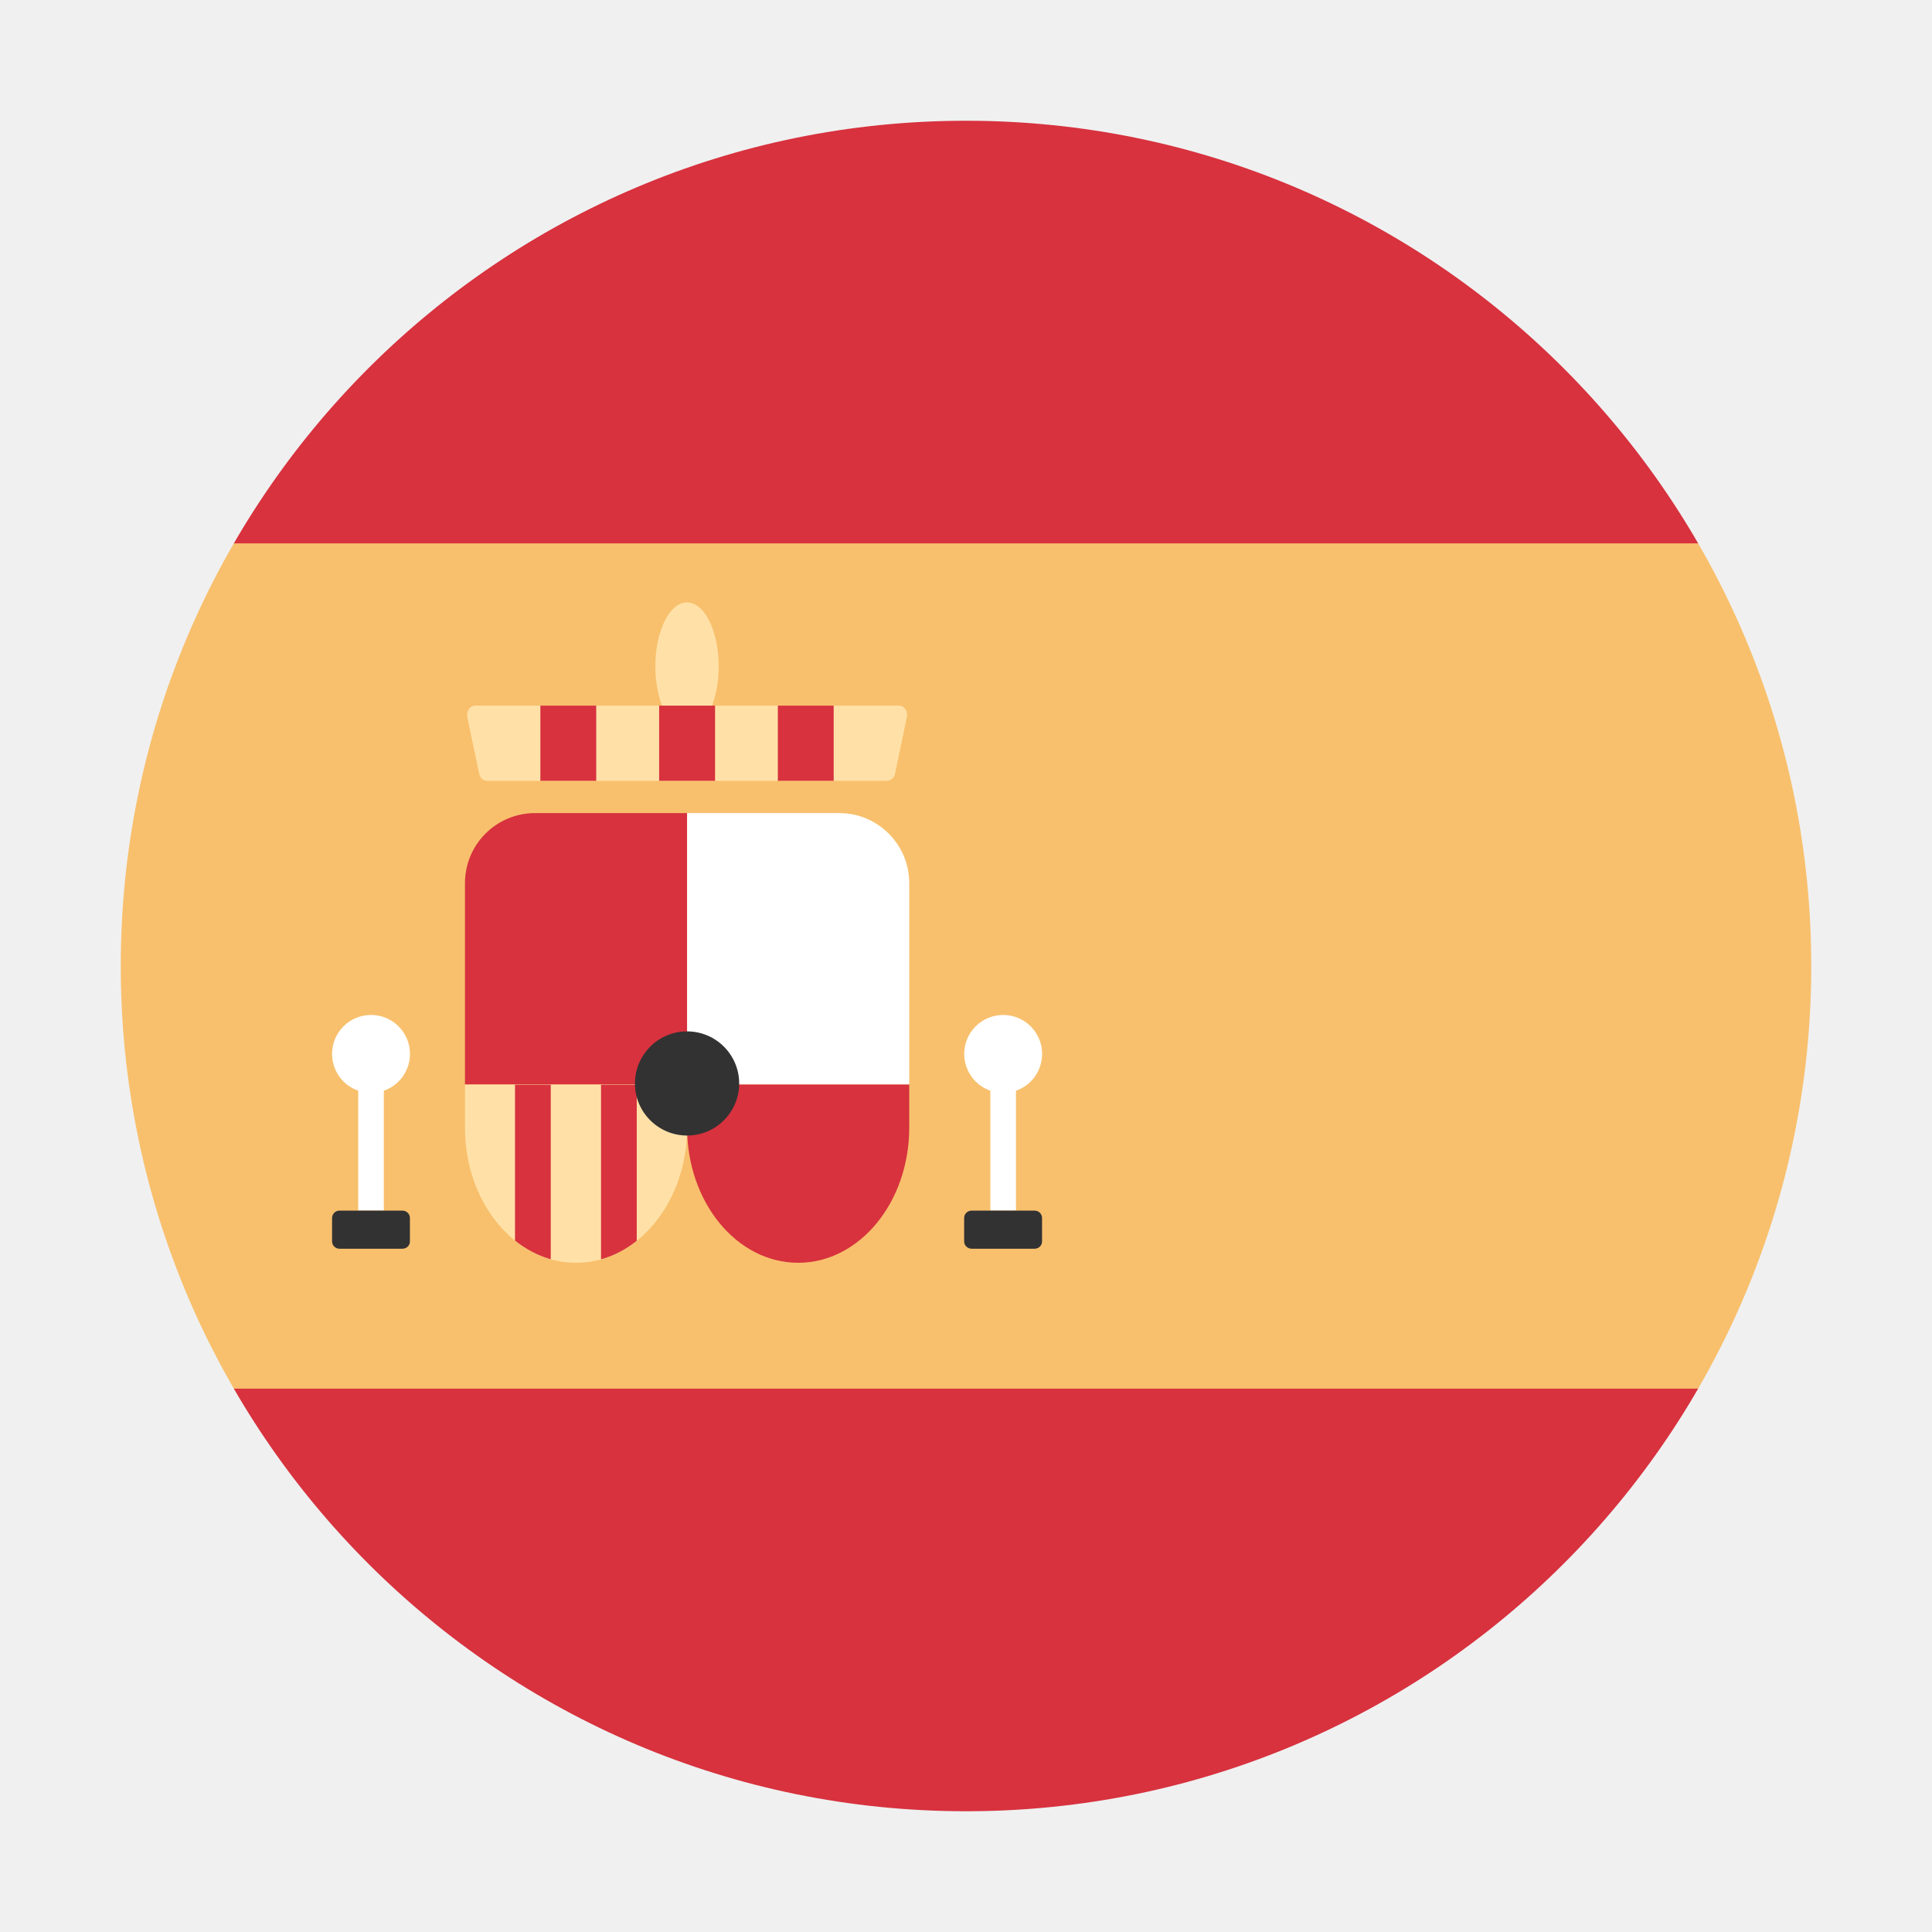
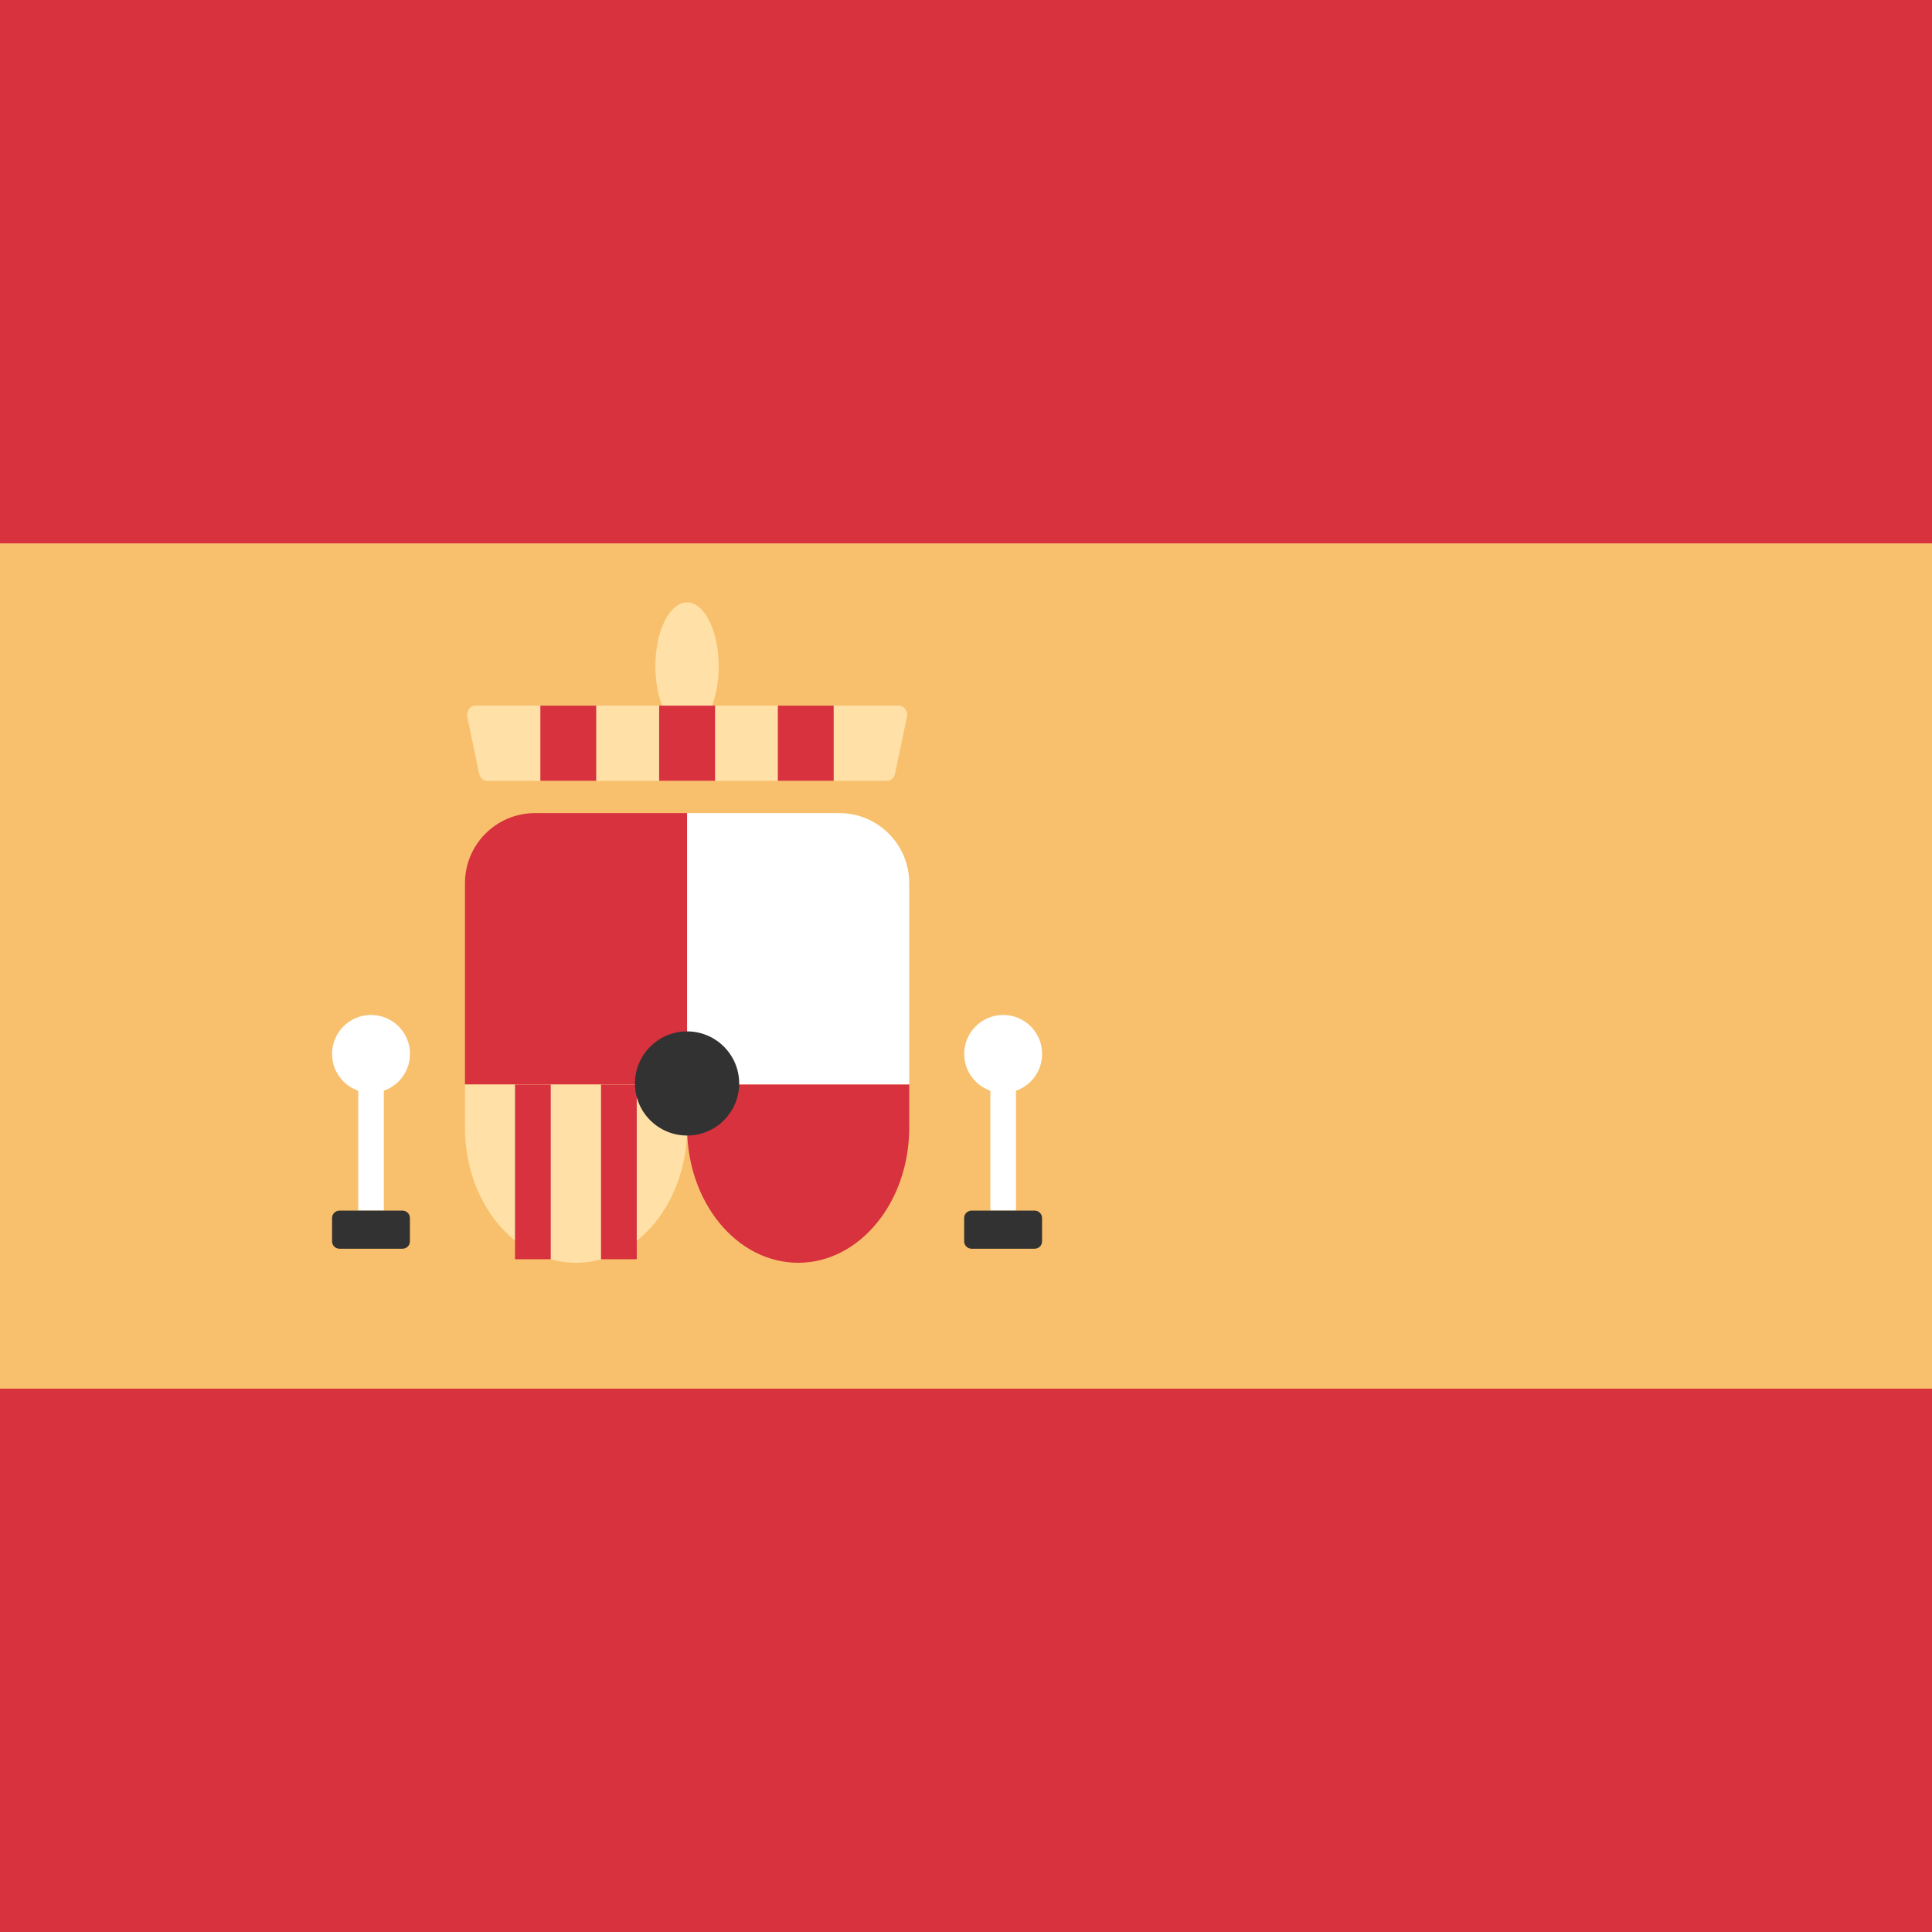
<svg xmlns="http://www.w3.org/2000/svg" width="160" height="160" viewBox="0 0 160 160" fill="none">
-   <mask id="mask0" mask-type="alpha" maskUnits="userSpaceOnUse" x="10" y="10" width="140" height="140">
-     <circle cx="80" cy="80" r="70" fill="white" />
-   </mask>
-   <g mask="url(#mask0)">
-     <path d="M80 150C41.338 150 10 118.662 10 80C10 41.338 41.338 10 80 10C118.663 10 150 41.338 150 80C150 118.657 118.663 150 80 150Z" fill="white" />
-     <path d="M1.405 77.809C1.405 120.093 35.679 154.367 77.963 154.367C120.248 154.367 154.522 120.093 154.522 77.809H1.405Z" fill="#D7323E" />
-     <path d="M154.522 77.809C154.522 35.524 120.242 1.25 77.963 1.25C35.684 1.25 1.405 35.53 1.405 77.809H154.522Z" fill="#D7323E" />
-     <path d="M167.5 45H-7.5V115H167.5V45Z" fill="#F8C06D" />
-     <path d="M56.903 89.818H38.507V73.14C38.507 69.933 41.102 67.337 44.309 67.337H56.903V89.818Z" fill="#D7323E" />
-     <path d="M56.903 89.818H75.299V73.14C75.299 69.933 72.704 67.337 69.497 67.337H56.903V89.818Z" fill="white" />
-     <path d="M56.903 89.818V93.383C56.903 99.569 61.021 104.578 66.101 104.578C71.181 104.578 75.299 99.563 75.299 93.383V89.818H56.903Z" fill="#D7323E" />
-     <path d="M38.507 89.818V93.383C38.507 99.569 42.625 104.578 47.705 104.578C52.785 104.578 56.903 99.563 56.903 93.383V89.818H38.507Z" fill="#FFE1A8" />
-     <mask id="mask1" mask-type="alpha" maskUnits="userSpaceOnUse" x="38" y="89" width="19" height="16">
-       <path d="M38.507 89.818V93.383C38.507 99.569 42.624 104.578 47.705 104.578C52.785 104.578 56.903 99.563 56.903 93.383V89.818H38.507Z" fill="#E6A32D" />
-     </mask>
-     <g mask="url(#mask1)">
-       <path d="M45.611 89.818H42.651V104.285H45.611V89.818Z" fill="#D7323E" />
-       <path d="M52.733 89.818H49.774V104.285H52.733V89.818Z" fill="#D7323E" />
-     </g>
-     <path d="M86.304 87.281C86.304 89.064 84.86 90.508 83.078 90.508C81.295 90.508 79.851 89.064 79.851 87.281C79.851 85.499 81.295 84.055 83.078 84.055C84.86 84.055 86.304 85.499 86.304 87.281Z" fill="white" />
-     <path d="M33.953 87.281C33.953 89.064 32.509 90.508 30.727 90.508C28.944 90.508 27.5 89.064 27.5 87.281C27.5 85.499 28.944 84.055 30.727 84.055C32.509 84.055 33.953 85.499 33.953 87.281Z" fill="white" />
-     <path d="M31.787 87.281H29.666V100.252H31.787V87.281Z" fill="white" />
-     <path d="M84.139 87.281H82.018V100.252H84.139V87.281Z" fill="white" />
-     <path d="M33.335 103.414H28.112C27.773 103.414 27.5 103.141 27.5 102.802V100.87C27.5 100.532 27.773 100.259 28.112 100.259H33.335C33.673 100.259 33.947 100.532 33.947 100.87V102.802C33.953 103.141 33.673 103.414 33.335 103.414Z" fill="#323232" />
-     <path d="M85.687 103.414H80.464C80.125 103.414 79.846 103.141 79.846 102.802V100.87C79.846 100.532 80.119 100.259 80.464 100.259H85.687C86.025 100.259 86.299 100.532 86.299 100.87V102.802C86.305 103.141 86.025 103.414 85.687 103.414Z" fill="#323232" />
-     <path d="M61.216 89.727C61.216 87.347 59.284 85.415 56.903 85.415C54.522 85.415 52.584 87.347 52.584 89.727C52.584 92.108 54.516 94.04 56.903 94.04C59.284 94.04 61.216 92.108 61.216 89.727Z" fill="#323232" />
-     <path d="M73.457 64.664H40.34C40.028 64.664 39.755 64.423 39.683 64.078L38.701 59.375C38.603 58.9 38.922 58.438 39.358 58.438H74.446C74.882 58.438 75.201 58.894 75.103 59.375L74.121 64.078C74.043 64.423 73.769 64.664 73.457 64.664Z" fill="#FFE1A8" />
-     <path d="M54.275 55.179C54.275 52.259 55.446 49.891 56.896 49.891C58.347 49.891 59.518 52.259 59.518 55.179C59.518 58.1 58.347 60.468 56.896 60.468C55.452 60.468 54.275 58.1 54.275 55.179Z" fill="#FFE1A8" />
-     <path d="M49.376 58.438H44.751V64.664H49.376V58.438Z" fill="#D7323E" />
-     <path d="M59.219 58.438H54.587V64.664H59.219V58.438Z" fill="#D7323E" />
-     <path d="M69.042 58.438H64.417V64.664H69.042V58.438Z" fill="#D7323E" />
-   </g>
+   <path d="M80 150C41.338 150 10 118.662 10 80C10 41.338 41.338 10 80 10C118.663 10 150 41.338 150 80C150 118.657 118.663 150 80 150Z" fill="white" />
+   <rect x="0" y="0" width="160" height="160" fill="#D7323E" />
+   <path d="M167.5 45H-7.5V115H167.5V45Z" fill="#F8C06D" />
+   <path d="M56.903 89.818H38.507V73.14C38.507 69.933 41.102 67.337 44.309 67.337H56.903V89.818Z" fill="#D7323E" />
+   <path d="M56.903 89.818H75.299V73.14C75.299 69.933 72.704 67.337 69.497 67.337H56.903V89.818Z" fill="white" />
+   <path d="M56.903 89.818V93.383C56.903 99.569 61.021 104.578 66.101 104.578C71.181 104.578 75.299 99.563 75.299 93.383V89.818H56.903Z" fill="#D7323E" />
+   <path d="M38.507 89.818V93.383C38.507 99.569 42.625 104.578 47.705 104.578C52.785 104.578 56.903 99.563 56.903 93.383V89.818H38.507Z" fill="#FFE1A8" />
+   <path d="M45.611 89.818H42.651V104.285H45.611V89.818Z" fill="#D7323E" />
+   <path d="M52.733 89.818H49.774V104.285H52.733V89.818Z" fill="#D7323E" />
+   <path d="M86.304 87.281C86.304 89.064 84.86 90.508 83.078 90.508C81.295 90.508 79.851 89.064 79.851 87.281C79.851 85.499 81.295 84.055 83.078 84.055C84.86 84.055 86.304 85.499 86.304 87.281Z" fill="white" />
+   <path d="M33.953 87.281C33.953 89.064 32.509 90.508 30.727 90.508C28.944 90.508 27.5 89.064 27.5 87.281C27.5 85.499 28.944 84.055 30.727 84.055C32.509 84.055 33.953 85.499 33.953 87.281Z" fill="white" />
+   <path d="M31.787 87.281H29.666V100.252H31.787V87.281Z" fill="white" />
+   <path d="M84.139 87.281H82.018V100.252H84.139V87.281Z" fill="white" />
+   <path d="M33.335 103.414H28.112C27.773 103.414 27.5 103.141 27.5 102.802V100.87C27.5 100.532 27.773 100.259 28.112 100.259H33.335C33.673 100.259 33.947 100.532 33.947 100.87V102.802C33.953 103.141 33.673 103.414 33.335 103.414Z" fill="#323232" />
+   <path d="M85.687 103.414H80.464C80.125 103.414 79.846 103.141 79.846 102.802V100.87C79.846 100.532 80.119 100.259 80.464 100.259H85.687C86.025 100.259 86.299 100.532 86.299 100.87V102.802C86.305 103.141 86.025 103.414 85.687 103.414Z" fill="#323232" />
+   <path d="M61.216 89.727C61.216 87.347 59.284 85.415 56.903 85.415C54.522 85.415 52.584 87.347 52.584 89.727C52.584 92.108 54.516 94.04 56.903 94.04C59.284 94.04 61.216 92.108 61.216 89.727Z" fill="#323232" />
+   <path d="M73.457 64.664H40.34C40.028 64.664 39.755 64.423 39.683 64.078L38.701 59.375C38.603 58.9 38.922 58.438 39.358 58.438H74.446C74.882 58.438 75.201 58.894 75.103 59.375L74.121 64.078C74.043 64.423 73.769 64.664 73.457 64.664Z" fill="#FFE1A8" />
+   <path d="M54.275 55.179C54.275 52.259 55.446 49.891 56.896 49.891C58.347 49.891 59.518 52.259 59.518 55.179C59.518 58.1 58.347 60.468 56.896 60.468C55.452 60.468 54.275 58.1 54.275 55.179Z" fill="#FFE1A8" />
+   <path d="M49.376 58.438H44.751V64.664H49.376V58.438Z" fill="#D7323E" />
+   <path d="M59.219 58.438H54.587V64.664H59.219V58.438Z" fill="#D7323E" />
+   <path d="M69.042 58.438H64.417V64.664H69.042V58.438Z" fill="#D7323E" />
</svg>
